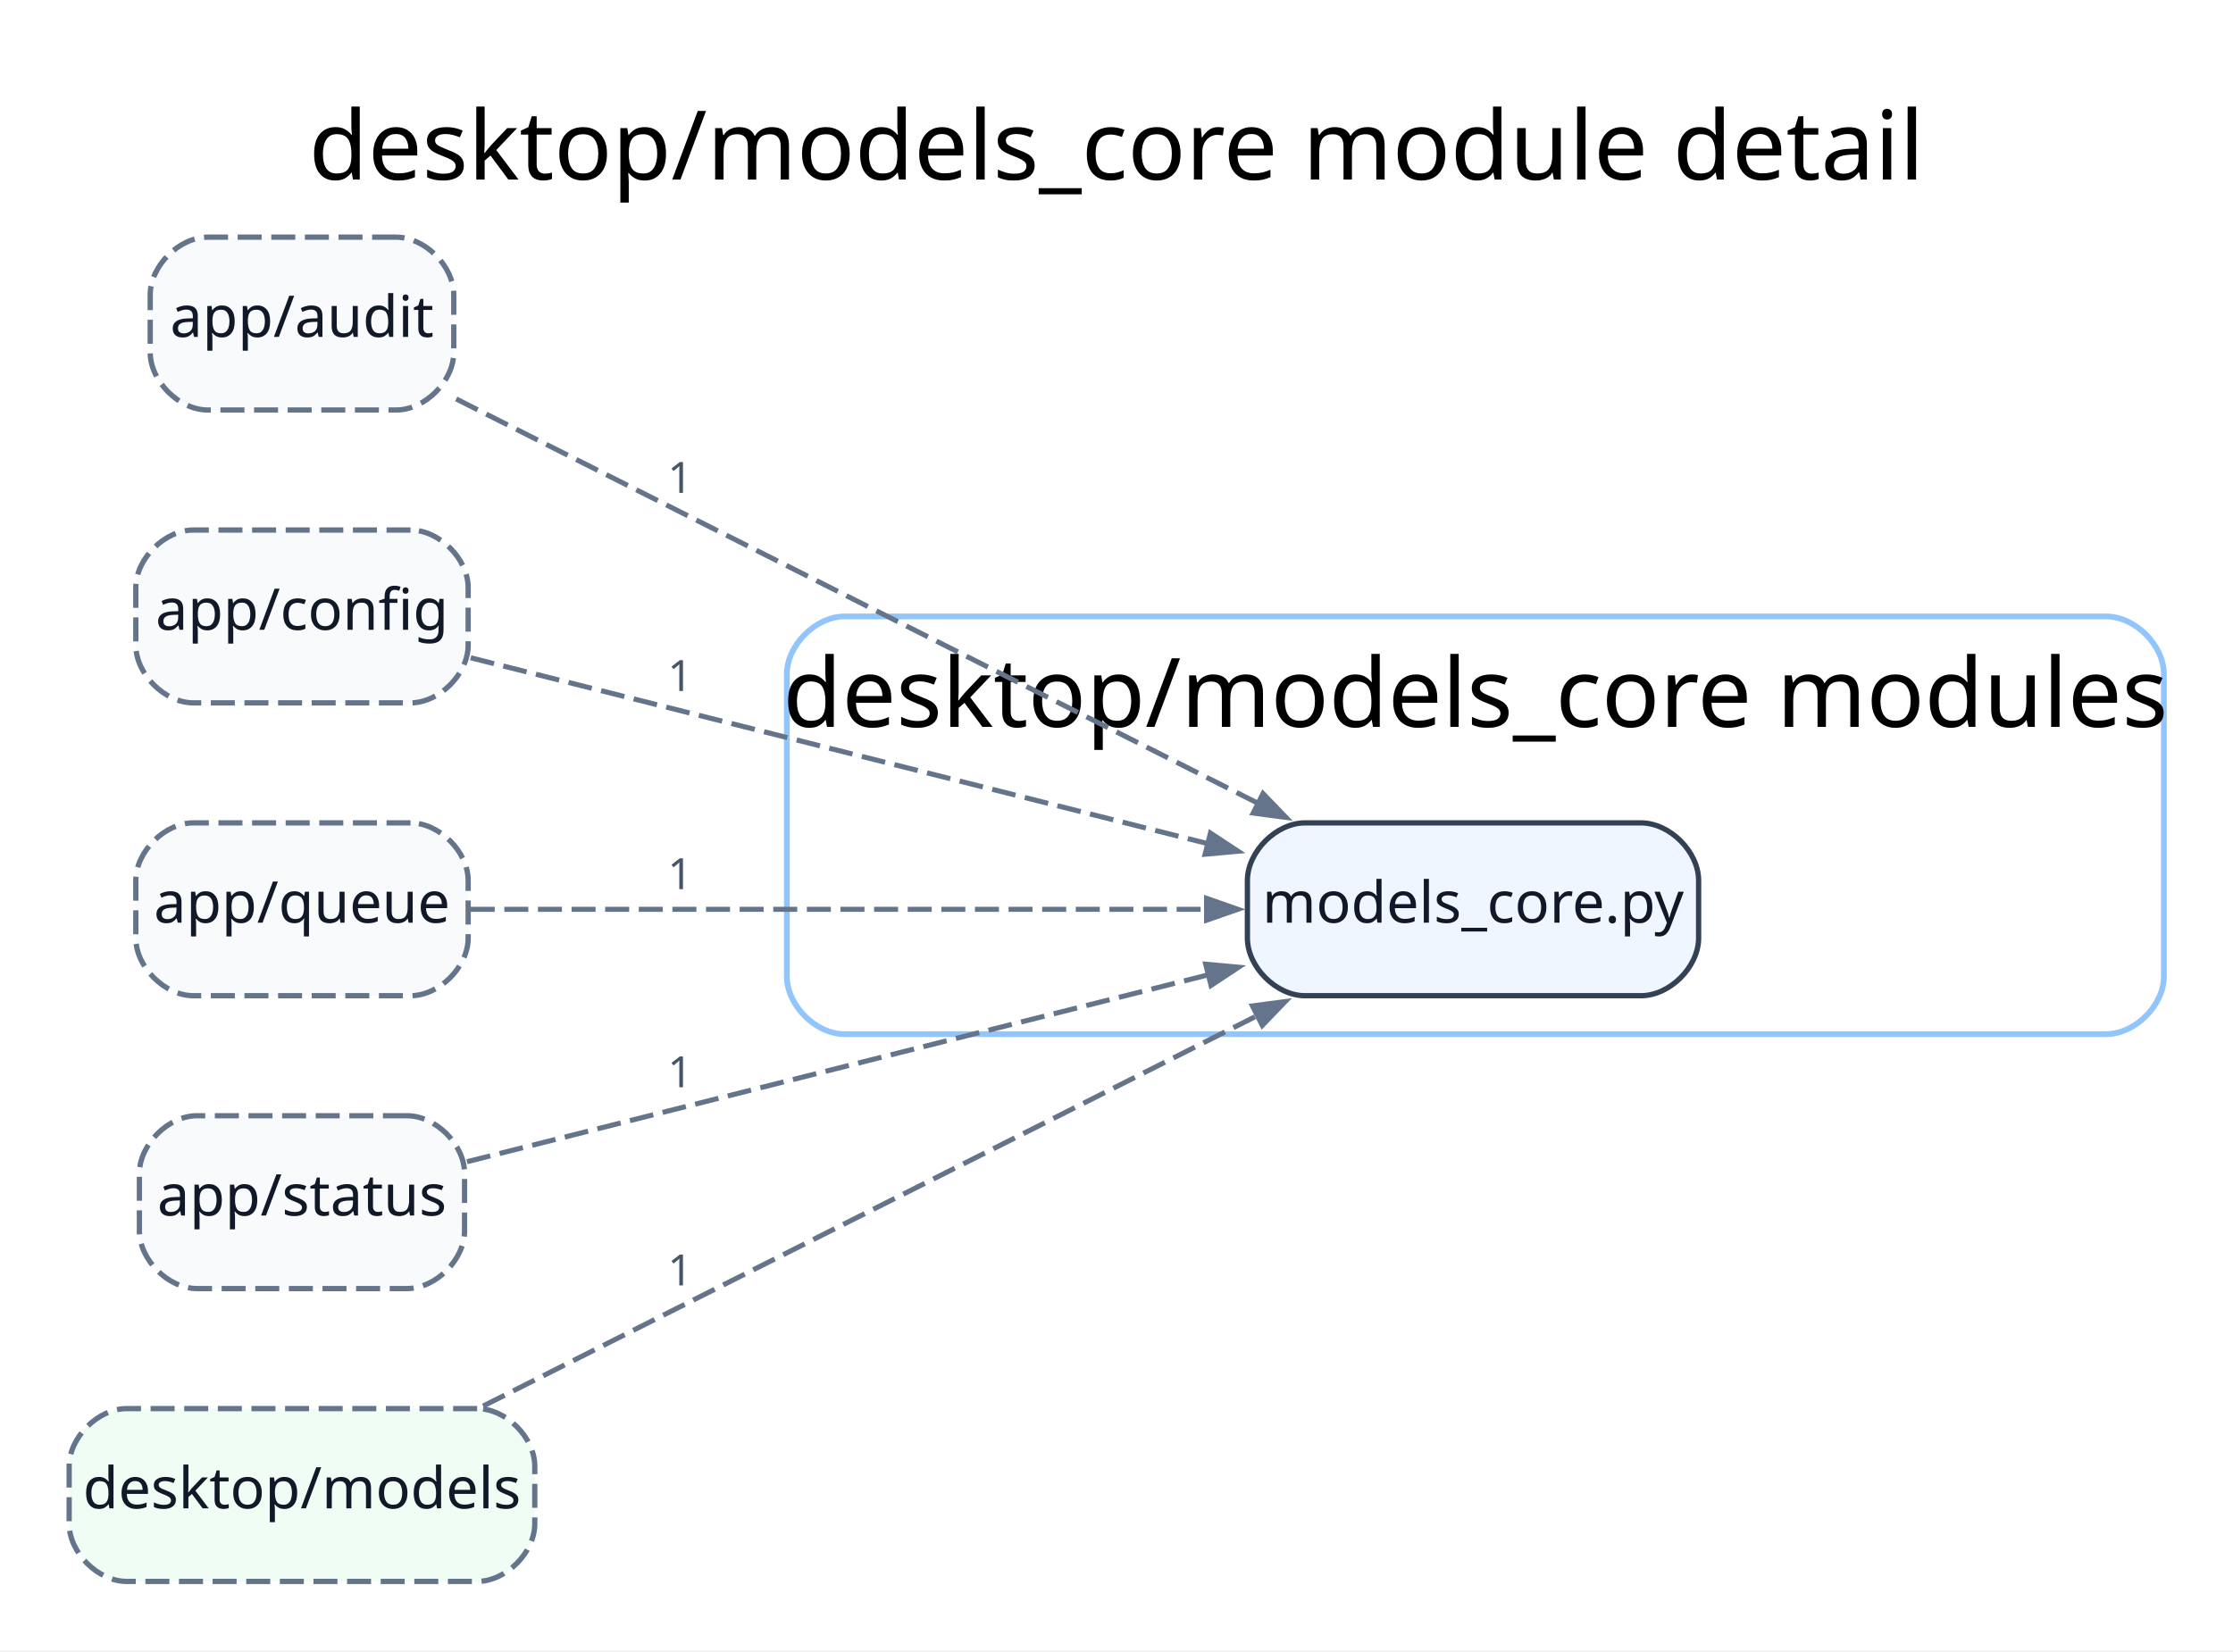
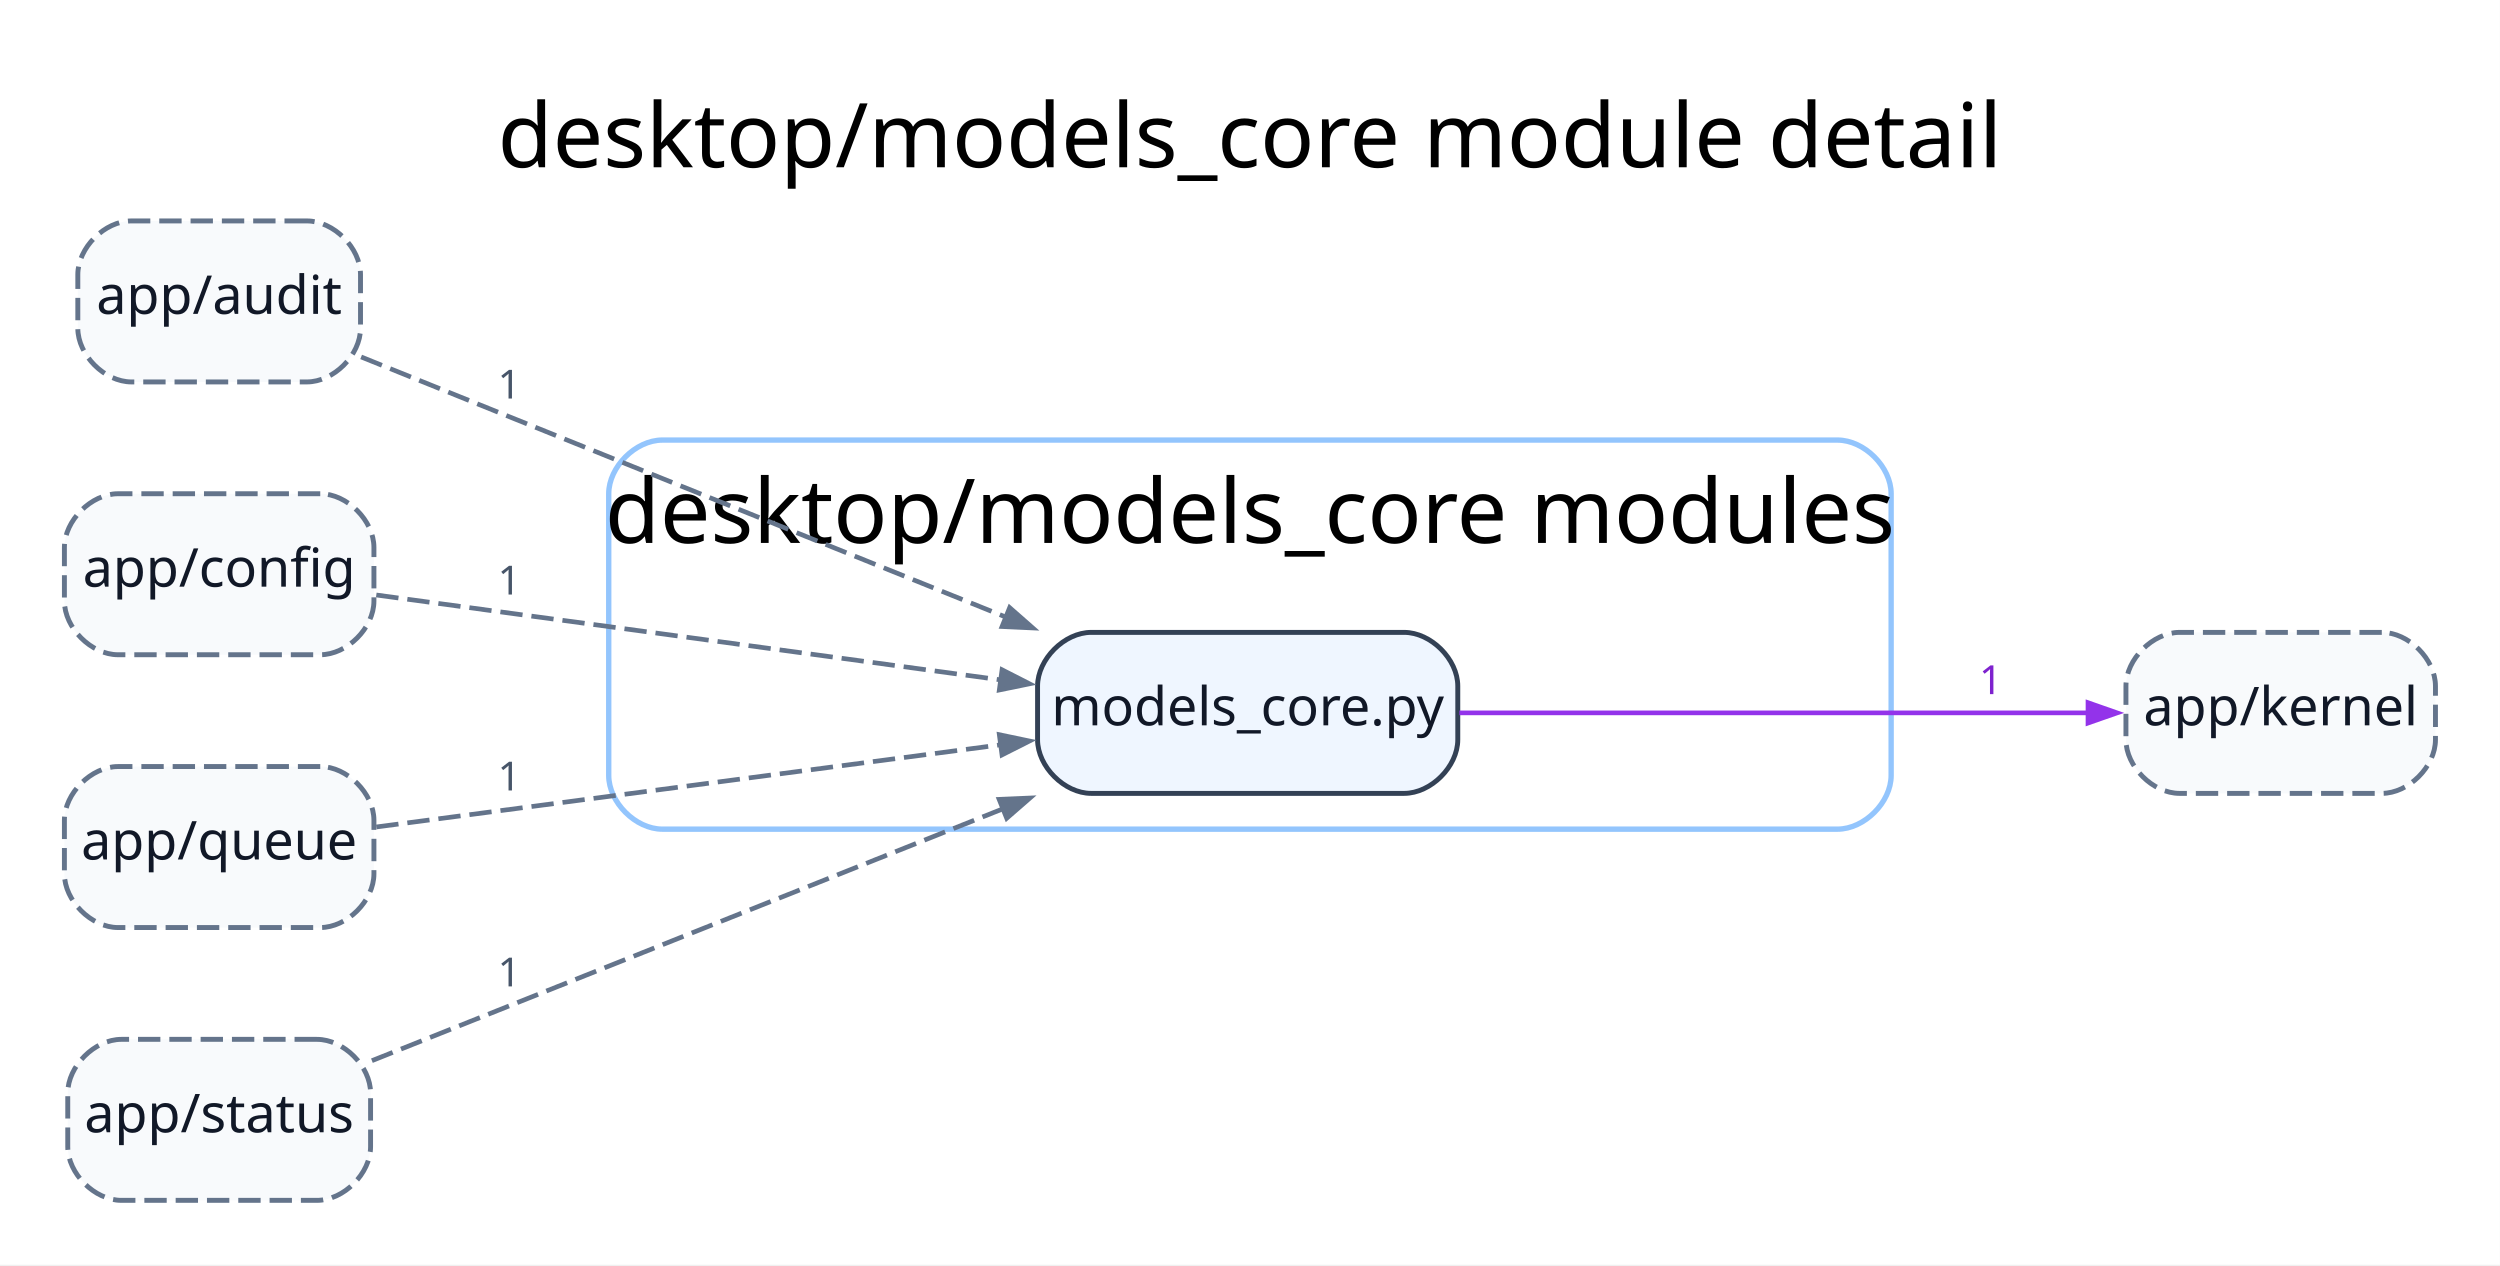
- <svg xmlns="http://www.w3.org/2000/svg" width="465pt" height="344pt" viewBox="0.00 0.00 465.00 344.00">
-   <g id="graph0" class="graph" transform="scale(1 1) rotate(0) translate(14.4 329.4)">
-     <polygon fill="white" stroke="none" points="-14.4,14.4 -14.4,-329.4 450.61,-329.4 450.61,14.4 -14.4,14.4" />
-     <text xml:space="preserve" text-anchor="middle" x="218.11" y="-292" font-family="Segoe UI" font-size="20.00">desktop/models_core module detail</text>
+ <svg xmlns="http://www.w3.org/2000/svg" width="559pt" height="283pt" viewBox="0.00 0.00 559.00 283.00">
+   <g id="graph0" class="graph" transform="scale(1 1) rotate(0) translate(14.4 268.4)">
+     <polygon fill="white" stroke="none" points="-14.4,14.4 -14.4,-268.4 544.57,-268.4 544.57,14.4 -14.4,14.4" />
+     <text xml:space="preserve" text-anchor="middle" x="265.08" y="-231" font-family="Segoe UI" font-size="20.00">desktop/models_core module detail</text>
    <g id="clust1" class="cluster">
-       <path fill="white" stroke="#93c5fd" stroke-width="1.2" d="M161.46,-114C161.46,-114 424.21,-114 424.21,-114 430.21,-114 436.21,-120 436.21,-126 436.21,-126 436.21,-189 436.21,-189 436.21,-195 430.21,-201 424.21,-201 424.21,-201 161.46,-201 161.46,-201 155.46,-201 149.46,-195 149.46,-189 149.46,-189 149.46,-126 149.46,-126 149.46,-120 155.46,-114 161.46,-114" />
-       <text xml:space="preserve" text-anchor="middle" x="292.84" y="-178" font-family="Segoe UI" font-size="20.00">desktop/models_core modules</text>
+       <path fill="white" stroke="#93c5fd" stroke-width="1.2" d="M133.71,-83C133.71,-83 396.46,-83 396.46,-83 402.46,-83 408.46,-89 408.46,-95 408.46,-95 408.46,-158 408.46,-158 408.46,-164 402.46,-170 396.46,-170 396.46,-170 133.71,-170 133.71,-170 127.71,-170 121.71,-164 121.71,-158 121.71,-158 121.71,-95 121.71,-95 121.71,-89 127.71,-83 133.71,-83" />
+       <text xml:space="preserve" text-anchor="middle" x="265.08" y="-147" font-family="Segoe UI" font-size="20.00">desktop/models_core modules</text>
    </g>
    <g id="node1" class="node">
-       <path fill="#eff6ff" stroke="#334155" stroke-width="1.1" d="M327.32,-158C327.32,-158 257.36,-158 257.36,-158 251.36,-158 245.36,-152 245.36,-146 245.36,-146 245.36,-134 245.36,-134 245.36,-128 251.36,-122 257.36,-122 257.36,-122 327.32,-122 327.32,-122 333.32,-122 339.32,-128 339.32,-134 339.32,-134 339.32,-146 339.32,-146 339.32,-152 333.32,-158 327.32,-158" />
-       <text xml:space="preserve" text-anchor="middle" x="292.34" y="-137.22" font-family="Segoe UI" font-size="12.00" fill="#111827">models_core.py</text>
+       <path fill="#eff6ff" stroke="#334155" stroke-width="1.1" d="M299.56,-127C299.56,-127 229.6,-127 229.6,-127 223.6,-127 217.6,-121 217.6,-115 217.6,-115 217.6,-103 217.6,-103 217.6,-97 223.6,-91 229.6,-91 229.6,-91 299.56,-91 299.56,-91 305.56,-91 311.56,-97 311.56,-103 311.56,-103 311.56,-115 311.56,-115 311.56,-121 305.56,-127 299.56,-127" />
+       <text xml:space="preserve" text-anchor="middle" x="264.58" y="-106.22" font-family="Segoe UI" font-size="12.00" fill="#111827">models_core.py</text>
+     </g>
+     <g id="node4" class="node">
+       <path fill="#f8fafc" stroke="#64748b" stroke-width="1.1" stroke-dasharray="5,2" d="M518.17,-127C518.17,-127 472.96,-127 472.96,-127 466.96,-127 460.96,-121 460.96,-115 460.96,-115 460.96,-103 460.96,-103 460.96,-97 466.96,-91 472.96,-91 472.96,-91 518.17,-91 518.17,-91 524.17,-91 530.17,-97 530.17,-103 530.17,-103 530.17,-115 530.17,-115 530.17,-121 524.17,-127 518.17,-127" />
+       <text xml:space="preserve" text-anchor="middle" x="495.56" y="-106.22" font-family="Segoe UI" font-size="12.00" fill="#111827">app/kernel</text>
+     </g>
+     <g id="edge1" class="edge">
+       <path fill="none" stroke="#9333ea" stroke-width="1.05" d="M311.92,-109C353.12,-109 412.84,-109 452.64,-109" />
+       <polygon fill="#9333ea" stroke="#9333ea" stroke-width="1.05" points="452.48,-111.28 458.98,-109 452.48,-106.73 452.48,-111.28" />
+       <text xml:space="preserve" text-anchor="middle" x="430.71" y="-113.2" font-family="Segoe UI" font-size="9.00" fill="#7e22ce">1</text>
    </g>
    <g id="node2" class="node">
-       <path fill="#f8fafc" stroke="#64748b" stroke-width="1.1" stroke-dasharray="5,2" d="M68.09,-280C68.09,-280 28.88,-280 28.88,-280 22.88,-280 16.88,-274 16.88,-268 16.88,-268 16.88,-256 16.88,-256 16.88,-250 22.88,-244 28.88,-244 28.88,-244 68.09,-244 68.09,-244 74.09,-244 80.09,-250 80.09,-256 80.09,-256 80.09,-268 80.09,-268 80.09,-274 74.09,-280 68.09,-280" />
-       <text xml:space="preserve" text-anchor="middle" x="48.48" y="-259.23" font-family="Segoe UI" font-size="12.00" fill="#111827">app/audit</text>
+       <path fill="#f8fafc" stroke="#64748b" stroke-width="1.1" stroke-dasharray="5,2" d="M54.21,-219C54.21,-219 15,-219 15,-219 9,-219 3,-213 3,-207 3,-207 3,-195 3,-195 3,-189 9,-183 15,-183 15,-183 54.21,-183 54.21,-183 60.21,-183 66.21,-189 66.21,-195 66.21,-195 66.21,-207 66.21,-207 66.21,-213 60.21,-219 54.21,-219" />
+       <text xml:space="preserve" text-anchor="middle" x="34.6" y="-198.22" font-family="Segoe UI" font-size="12.00" fill="#111827">app/audit</text>
    </g>
-     <g id="edge1" class="edge">
-       <path fill="none" stroke="#64748b" stroke-width="1.05" stroke-dasharray="5,2" d="M80.6,-246.3C123.08,-224.88 199.41,-186.37 247.61,-162.06" />
-       <polygon fill="#64748b" stroke="#64748b" stroke-width="1.05" points="248.61,-164.1 253.39,-159.14 246.56,-160.04 248.61,-164.1" />
-       <text xml:space="preserve" text-anchor="middle" x="127.21" y="-226.74" font-family="Segoe UI" font-size="9.00" fill="#475569">1</text>
+     <g id="edge2" class="edge">
+       <path fill="none" stroke="#64748b" stroke-width="1.05" stroke-dasharray="5,2" d="M66.35,-188.59C103.31,-173.68 165.93,-148.41 210.7,-130.34" />
+       <polygon fill="#64748b" stroke="#64748b" stroke-width="1.05" points="211.36,-132.53 216.53,-127.99 209.66,-128.31 211.36,-132.53" />
+       <text xml:space="preserve" text-anchor="middle" x="99.46" y="-179.28" font-family="Segoe UI" font-size="9.00" fill="#475569">1</text>
    </g>
    <g id="node3" class="node">
-       <path fill="#f8fafc" stroke="#64748b" stroke-width="1.1" stroke-dasharray="5,2" d="M71.09,-219C71.09,-219 25.88,-219 25.88,-219 19.88,-219 13.88,-213 13.88,-207 13.88,-207 13.88,-195 13.88,-195 13.88,-189 19.88,-183 25.88,-183 25.88,-183 71.09,-183 71.09,-183 77.09,-183 83.09,-189 83.09,-195 83.09,-195 83.09,-207 83.09,-207 83.09,-213 77.09,-219 71.09,-219" />
-       <text xml:space="preserve" text-anchor="middle" x="48.48" y="-198.22" font-family="Segoe UI" font-size="12.00" fill="#111827">app/config</text>
-     </g>
-     <g id="edge2" class="edge">
-       <path fill="none" stroke="#64748b" stroke-width="1.05" stroke-dasharray="5,2" d="M83.62,-192.39C123.58,-182.31 190.27,-165.49 237.29,-153.63" />
-       <polygon fill="#64748b" stroke="#64748b" stroke-width="1.05" points="237.66,-155.88 243.41,-152.09 236.55,-151.47 237.66,-155.88" />
-       <text xml:space="preserve" text-anchor="middle" x="127.21" y="-185.47" font-family="Segoe UI" font-size="9.00" fill="#475569">1</text>
-     </g>
-     <g id="node4" class="node">
-       <path fill="#f8fafc" stroke="#64748b" stroke-width="1.1" stroke-dasharray="5,2" d="M71.09,-158C71.09,-158 25.88,-158 25.88,-158 19.88,-158 13.88,-152 13.88,-146 13.88,-146 13.88,-134 13.88,-134 13.88,-128 19.88,-122 25.88,-122 25.88,-122 71.09,-122 71.09,-122 77.09,-122 83.09,-128 83.09,-134 83.09,-134 83.09,-146 83.09,-146 83.09,-152 77.09,-158 71.09,-158" />
-       <text xml:space="preserve" text-anchor="middle" x="48.48" y="-137.22" font-family="Segoe UI" font-size="12.00" fill="#111827">app/queue</text>
+       <path fill="#f8fafc" stroke="#64748b" stroke-width="1.1" stroke-dasharray="5,2" d="M57.21,-158C57.21,-158 12,-158 12,-158 6,-158 0,-152 0,-146 0,-146 0,-134 0,-134 0,-128 6,-122 12,-122 12,-122 57.21,-122 57.21,-122 63.21,-122 69.21,-128 69.21,-134 69.21,-134 69.21,-146 69.21,-146 69.21,-152 63.21,-158 57.21,-158" />
+       <text xml:space="preserve" text-anchor="middle" x="34.6" y="-137.22" font-family="Segoe UI" font-size="12.00" fill="#111827">app/config</text>
    </g>
    <g id="edge3" class="edge">
-       <path fill="none" stroke="#64748b" stroke-width="1.05" stroke-dasharray="5,2" d="M83.62,-140C123.5,-140 190,-140 237,-140" />
-       <polygon fill="#64748b" stroke="#64748b" stroke-width="1.05" points="236.86,-142.28 243.36,-140 236.86,-137.73 236.86,-142.28" />
-       <text xml:space="preserve" text-anchor="middle" x="127.21" y="-144.2" font-family="Segoe UI" font-size="9.00" fill="#475569">1</text>
+       <path fill="none" stroke="#64748b" stroke-width="1.05" stroke-dasharray="5,2" d="M69.74,-135.36C106.69,-130.33 166.14,-122.25 209.47,-116.36" />
+       <polygon fill="#64748b" stroke="#64748b" stroke-width="1.05" points="209.66,-118.63 215.79,-115.5 209.05,-114.12 209.66,-118.63" />
+       <text xml:space="preserve" text-anchor="middle" x="99.46" y="-135.47" font-family="Segoe UI" font-size="9.00" fill="#475569">1</text>
    </g>
    <g id="node5" class="node">
-       <path fill="#f8fafc" stroke="#64748b" stroke-width="1.1" stroke-dasharray="5,2" d="M70.34,-97C70.34,-97 26.63,-97 26.63,-97 20.63,-97 14.63,-91 14.63,-85 14.63,-85 14.63,-73 14.63,-73 14.63,-67 20.63,-61 26.63,-61 26.63,-61 70.34,-61 70.34,-61 76.34,-61 82.34,-67 82.34,-73 82.34,-73 82.34,-85 82.34,-85 82.34,-91 76.34,-97 70.34,-97" />
-       <text xml:space="preserve" text-anchor="middle" x="48.48" y="-76.22" font-family="Segoe UI" font-size="12.00" fill="#111827">app/status</text>
+       <path fill="#f8fafc" stroke="#64748b" stroke-width="1.1" stroke-dasharray="5,2" d="M57.21,-97C57.21,-97 12,-97 12,-97 6,-97 0,-91 0,-85 0,-85 0,-73 0,-73 0,-67 6,-61 12,-61 12,-61 57.21,-61 57.21,-61 63.21,-61 69.21,-67 69.21,-73 69.21,-73 69.21,-85 69.21,-85 69.21,-91 63.21,-97 57.21,-97" />
+       <text xml:space="preserve" text-anchor="middle" x="34.6" y="-76.22" font-family="Segoe UI" font-size="12.00" fill="#111827">app/queue</text>
    </g>
    <g id="edge4" class="edge">
-       <path fill="none" stroke="#64748b" stroke-width="1.05" stroke-dasharray="5,2" d="M82.85,-87.42C122.75,-97.48 190.04,-114.45 237.36,-126.39" />
-       <polygon fill="#64748b" stroke="#64748b" stroke-width="1.05" points="236.67,-128.56 243.53,-127.94 237.79,-124.15 236.67,-128.56" />
-       <text xml:space="preserve" text-anchor="middle" x="127.21" y="-102.93" font-family="Segoe UI" font-size="9.00" fill="#475569">1</text>
+       <path fill="none" stroke="#64748b" stroke-width="1.05" stroke-dasharray="5,2" d="M69.74,-83.49C106.69,-88.35 166.14,-96.18 209.47,-101.88" />
+       <polygon fill="#64748b" stroke="#64748b" stroke-width="1.05" points="209.05,-104.12 215.79,-102.71 209.65,-99.61 209.05,-104.12" />
+       <text xml:space="preserve" text-anchor="middle" x="99.46" y="-91.65" font-family="Segoe UI" font-size="9.00" fill="#475569">1</text>
    </g>
    <g id="node6" class="node">
-       <path fill="#f0fdf4" stroke="#64748b" stroke-width="1.1" stroke-dasharray="5,2" d="M84.96,-36C84.96,-36 12,-36 12,-36 6,-36 0,-30 0,-24 0,-24 0,-12 0,-12 0,-6 6,0 12,0 12,0 84.96,0 84.96,0 90.96,0 96.96,-6 96.96,-12 96.96,-12 96.96,-24 96.96,-24 96.96,-30 90.96,-36 84.96,-36" />
-       <text xml:space="preserve" text-anchor="middle" x="48.48" y="-15.22" font-family="Segoe UI" font-size="12.00" fill="#111827">desktop/models</text>
+       <path fill="#f8fafc" stroke="#64748b" stroke-width="1.1" stroke-dasharray="5,2" d="M56.46,-36C56.46,-36 12.75,-36 12.75,-36 6.75,-36 0.75,-30 0.75,-24 0.75,-24 0.75,-12 0.75,-12 0.75,-6 6.75,0 12.75,0 12.75,0 56.46,0 56.46,0 62.46,0 68.46,-6 68.46,-12 68.46,-12 68.46,-24 68.46,-24 68.46,-30 62.46,-36 56.46,-36" />
+       <text xml:space="preserve" text-anchor="middle" x="34.6" y="-15.22" font-family="Segoe UI" font-size="12.00" fill="#111827">app/status</text>
    </g>
    <g id="edge5" class="edge">
-       <path fill="none" stroke="#64748b" stroke-width="1.05" stroke-dasharray="5,2" d="M86.21,-36.53C129.49,-58.36 201.32,-94.59 247.47,-117.88" />
-       <polygon fill="#64748b" stroke="#64748b" stroke-width="1.05" points="246.41,-119.88 253.23,-120.78 248.46,-115.82 246.41,-119.88" />
-       <text xml:space="preserve" text-anchor="middle" x="127.21" y="-61.66" font-family="Segoe UI" font-size="9.00" fill="#475569">1</text>
+       <path fill="none" stroke="#64748b" stroke-width="1.05" stroke-dasharray="5,2" d="M68.76,-31.23C105.76,-46 166.19,-70.12 209.95,-87.59" />
+       <polygon fill="#64748b" stroke="#64748b" stroke-width="1.05" points="209.01,-89.66 215.89,-89.96 210.7,-85.44 209.01,-89.66" />
+       <text xml:space="preserve" text-anchor="middle" x="99.46" y="-47.84" font-family="Segoe UI" font-size="9.00" fill="#475569">1</text>
    </g>
  </g>
</svg>
